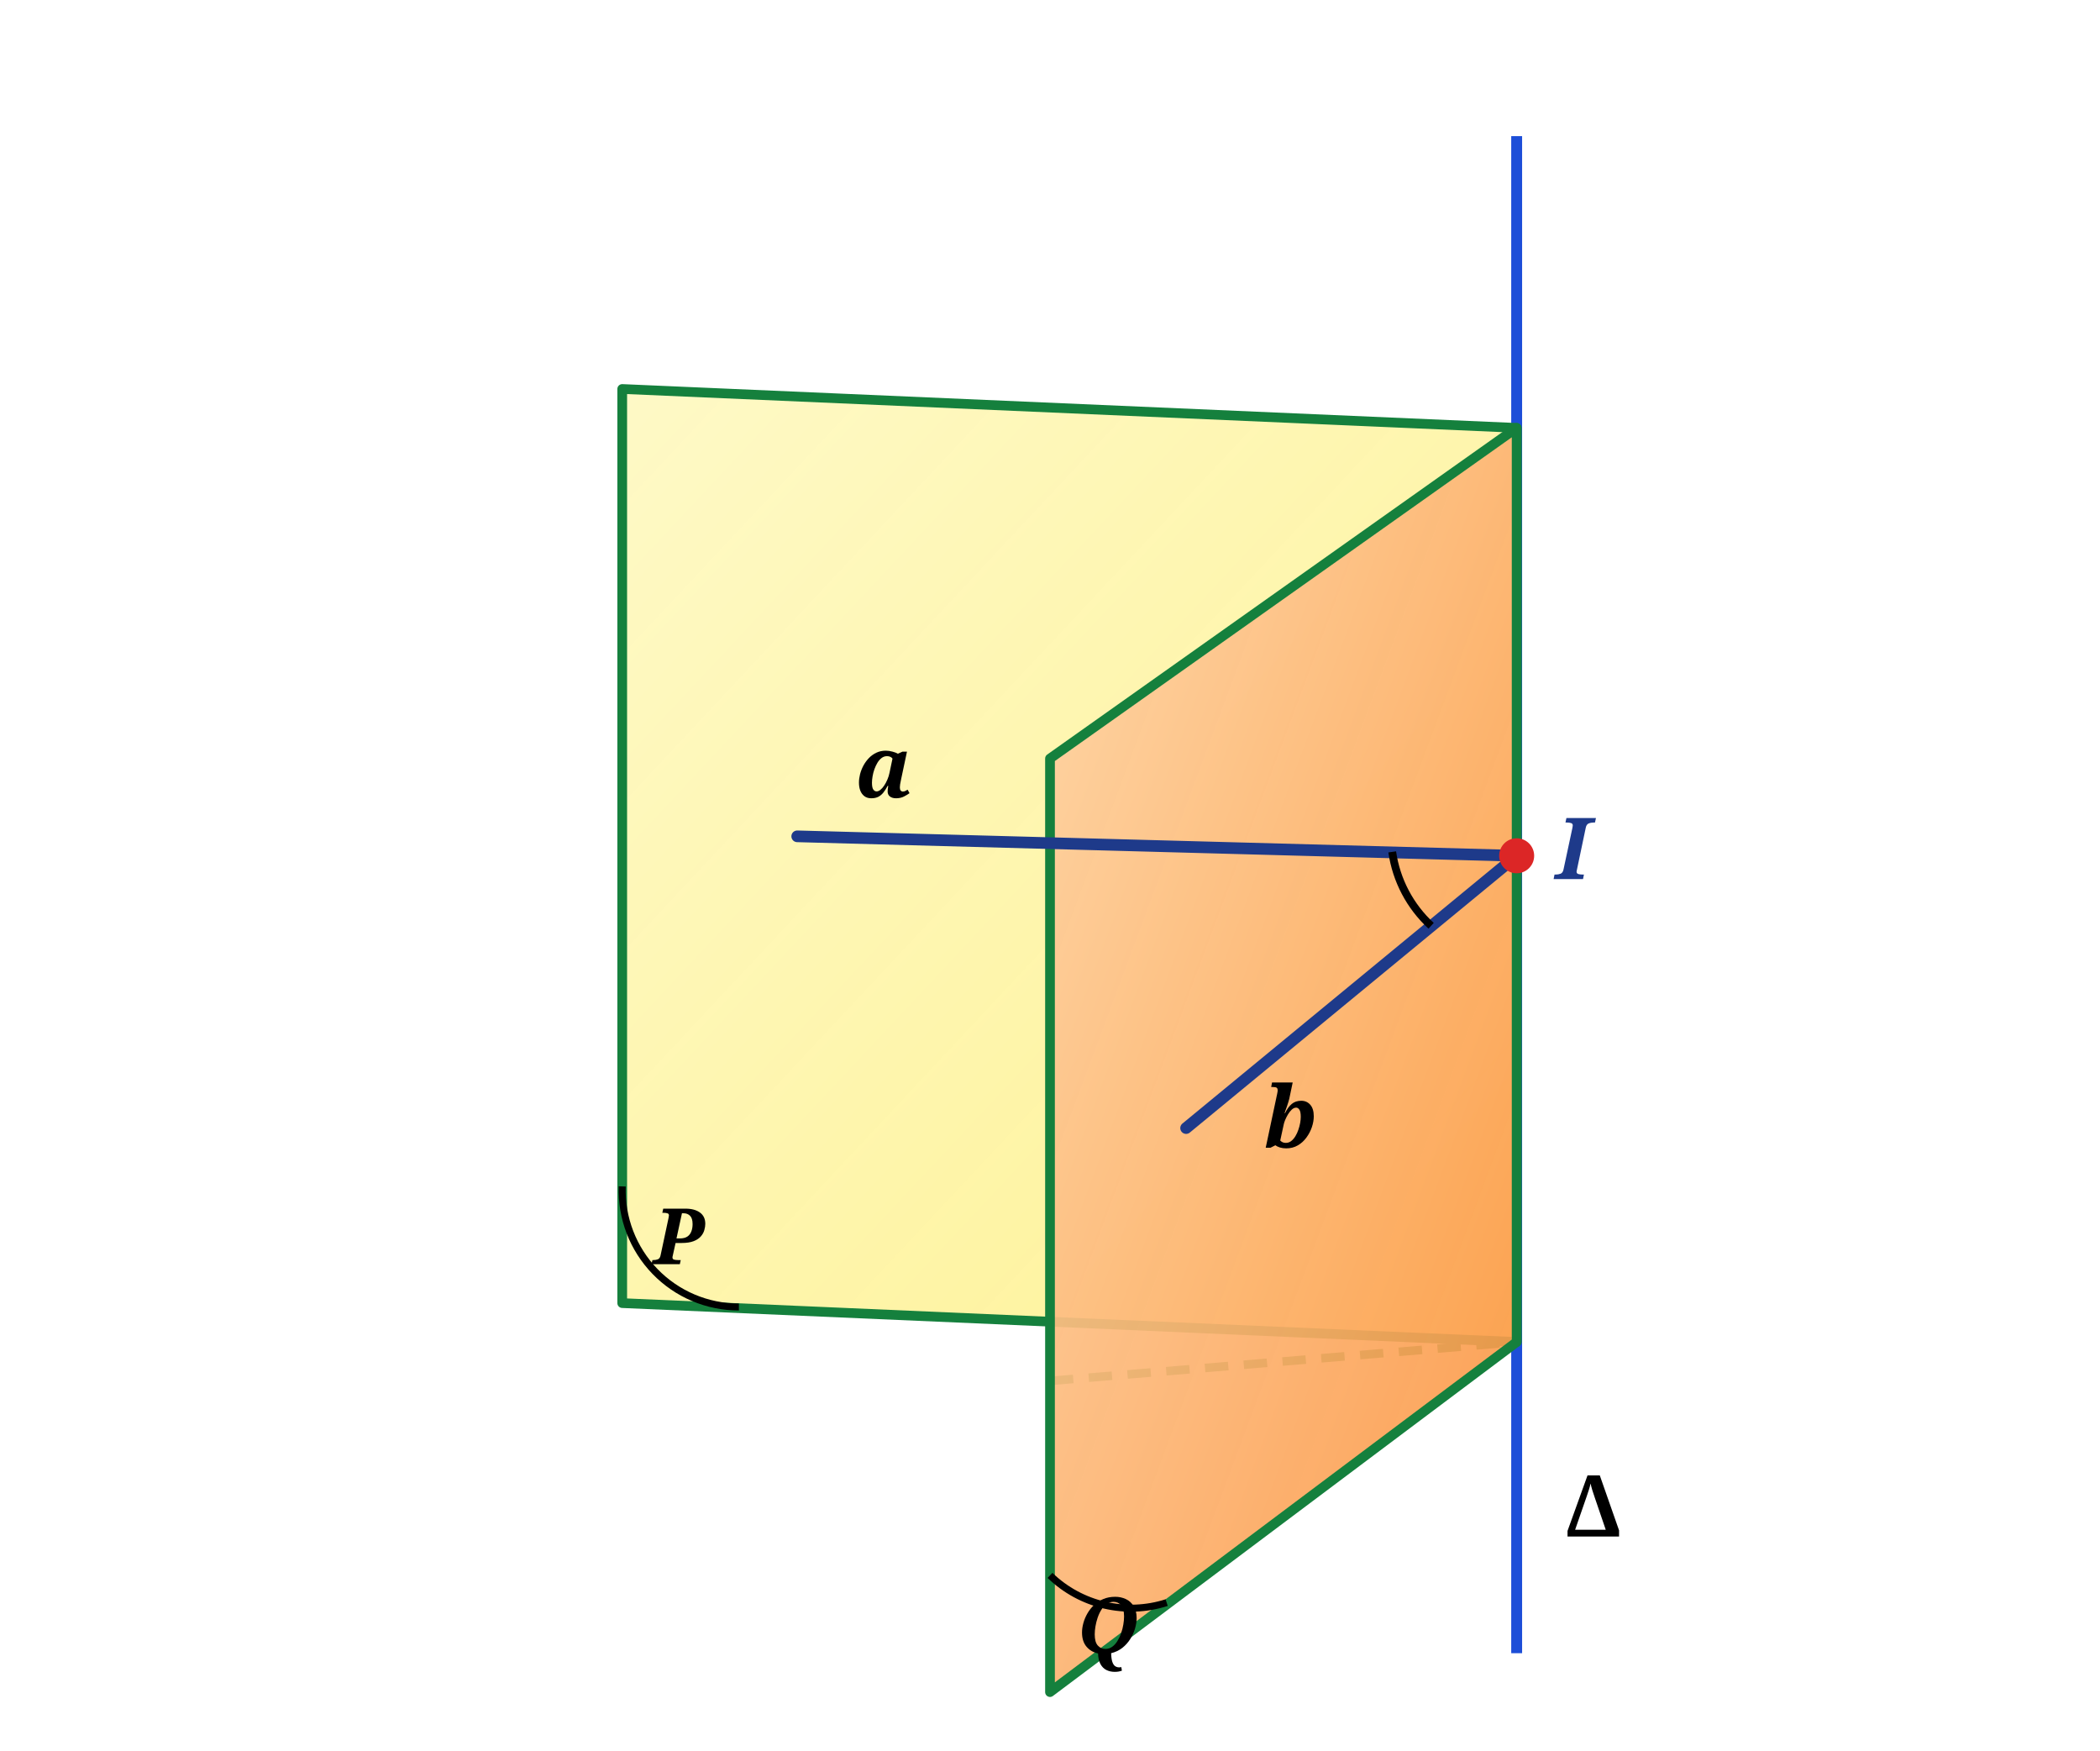
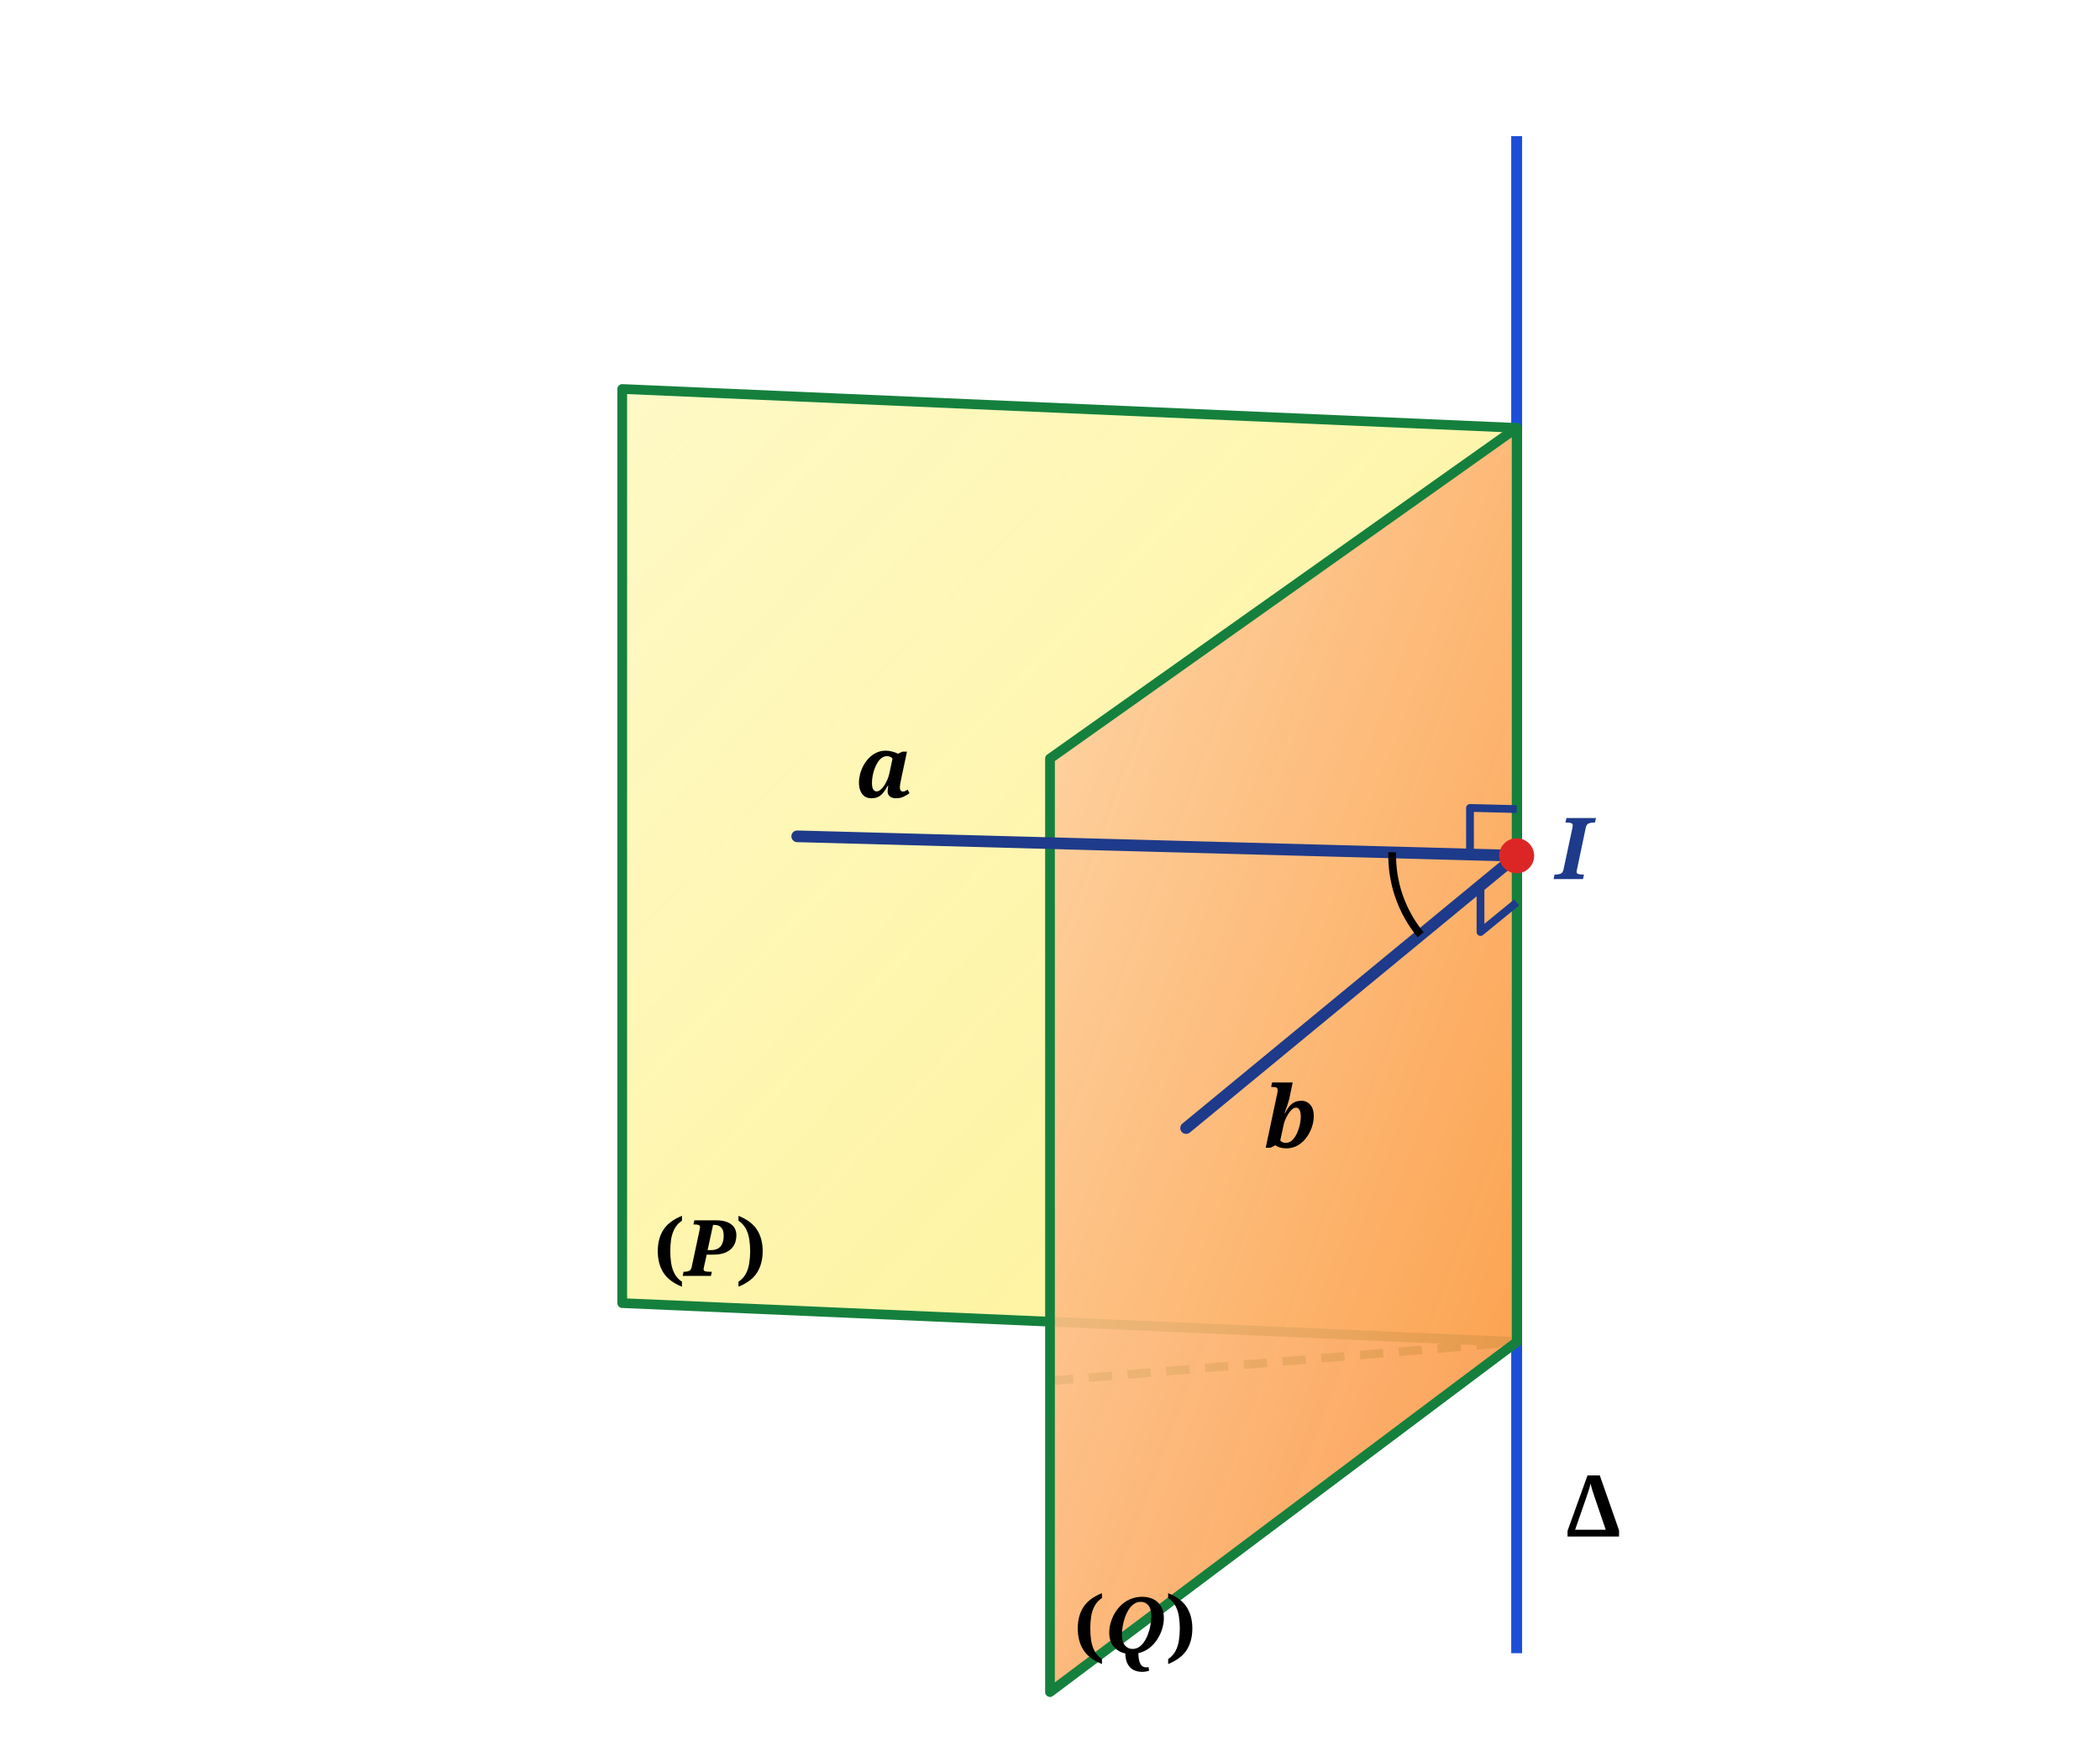
<svg xmlns="http://www.w3.org/2000/svg" viewBox="0 0 540 450" width="100%" height="auto" style="max-width:540px;display:block;margin:16px auto;">
  <defs>
    <linearGradient id="pGrad3" x1="0" y1="0" x2="1" y2="1">
      <stop offset="0%" stop-color="#fef9c3" stop-opacity="0.95" />
      <stop offset="100%" stop-color="#fef08a" stop-opacity="0.9" />
    </linearGradient>
    <linearGradient id="qGrad3" x1="0" y1="0" x2="1" y2="1">
      <stop offset="0%" stop-color="#fed7aa" stop-opacity="0.95" />
      <stop offset="100%" stop-color="#fb923c" stop-opacity="0.9" />
    </linearGradient>
  </defs>
  <line x1="390" y1="35" x2="390" y2="425" stroke="#1d4ed8" stroke-width="2.8" />
  <polygon points="160,100 390,110 390,345 160,335" fill="url(#pGrad3)" stroke="#15803d" stroke-width="2.5" stroke-linejoin="round" />
-   <path d="M 160,305 A 30,30 0 0,0 190,336" fill="none" stroke="#000" stroke-width="1.8" />
-   <text x="168" y="325" font-family="'STIX Two Text', serif" font-style="italic" font-weight="700" font-size="20" fill="#000">P</text>
+   <text x="168" y="328" font-family="'STIX Two Text', serif" font-weight="700" font-size="20" fill="#000">(<tspan font-style="italic">P</tspan>)</text>
  <line x1="270" y1="355" x2="390" y2="345" stroke="#15803d" stroke-width="2.2" stroke-dasharray="6,4" />
  <polygon points="390,110 270,195 270,435 390,345" fill="url(#qGrad3)" stroke="#15803d" stroke-width="2.5" stroke-linejoin="round" />
-   <path d="M 270,405 A 30,30 0 0,0 300,412" fill="none" stroke="#000" stroke-width="1.8" />
-   <text x="277" y="425" font-family="'STIX Two Text', serif" font-style="italic" font-weight="700" font-size="20" fill="#000">Q</text>
+   <text x="276" y="425" font-family="'STIX Two Text', serif" font-weight="700" font-size="20" fill="#000">(<tspan font-style="italic">Q</tspan>)</text>
  <line x1="205" y1="215" x2="390" y2="220" stroke="#1e3a8a" stroke-width="3" stroke-linecap="round" />
  <text x="220" y="205" font-family="'STIX Two Text', serif" font-style="italic" font-weight="700" font-size="22" fill="#000">a</text>
  <line x1="390" y1="220" x2="305" y2="290" stroke="#1e3a8a" stroke-width="3" stroke-linecap="round" />
  <text x="325" y="295" font-family="'STIX Two Text', serif" font-style="italic" font-weight="700" font-size="22" fill="#000">b</text>
-   <path d="M 358,219 A 32,32 0 0,0 368,238" fill="none" stroke="#000" stroke-width="2" />
+   <path d="M 358.0,219.1 A 32,32 0 0,0 365.3,240.3" fill="none" stroke="#000" stroke-width="2" />
+   <path d="M 390.0,208.0 L 378.0,207.7 L 378.0,219.7" fill="none" stroke="#1e3a8a" stroke-width="2" stroke-linejoin="round" />
+   <path d="M 390.0,232.0 L 380.7,239.6 L 380.7,227.6" fill="none" stroke="#1e3a8a" stroke-width="2" stroke-linejoin="round" />
  <circle cx="390" cy="220" r="4.5" fill="#dc2626" />
  <text x="400" y="226" font-family="'STIX Two Text', serif" font-style="italic" font-weight="700" font-size="22" fill="#1e3a8a">I</text>
  <text x="402" y="395" font-family="'STIX Two Text', serif" font-size="22" font-weight="700" fill="#000">Δ</text>
</svg>
